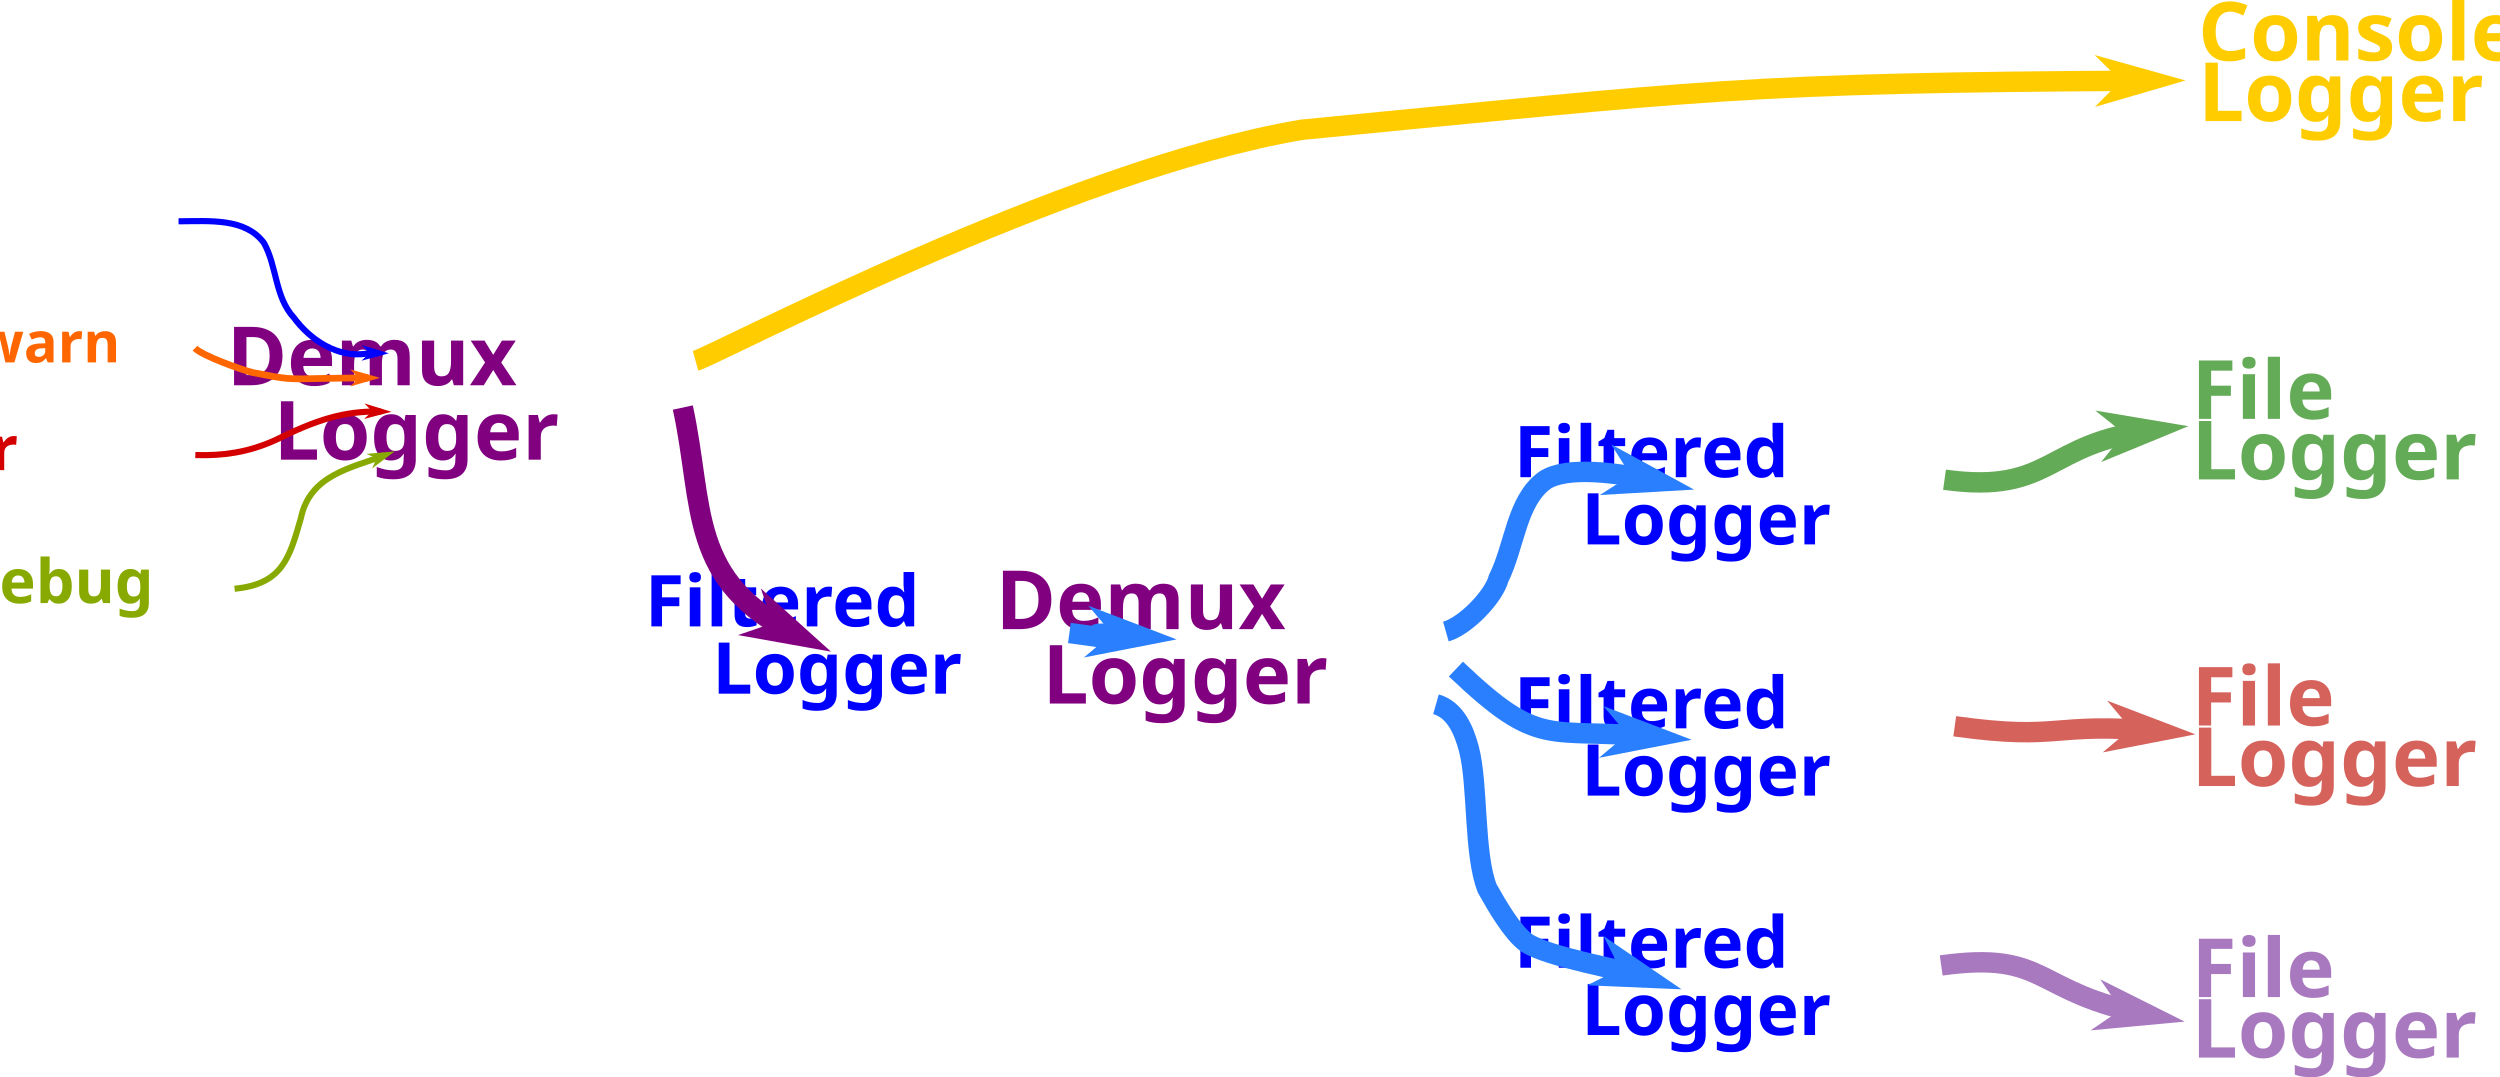
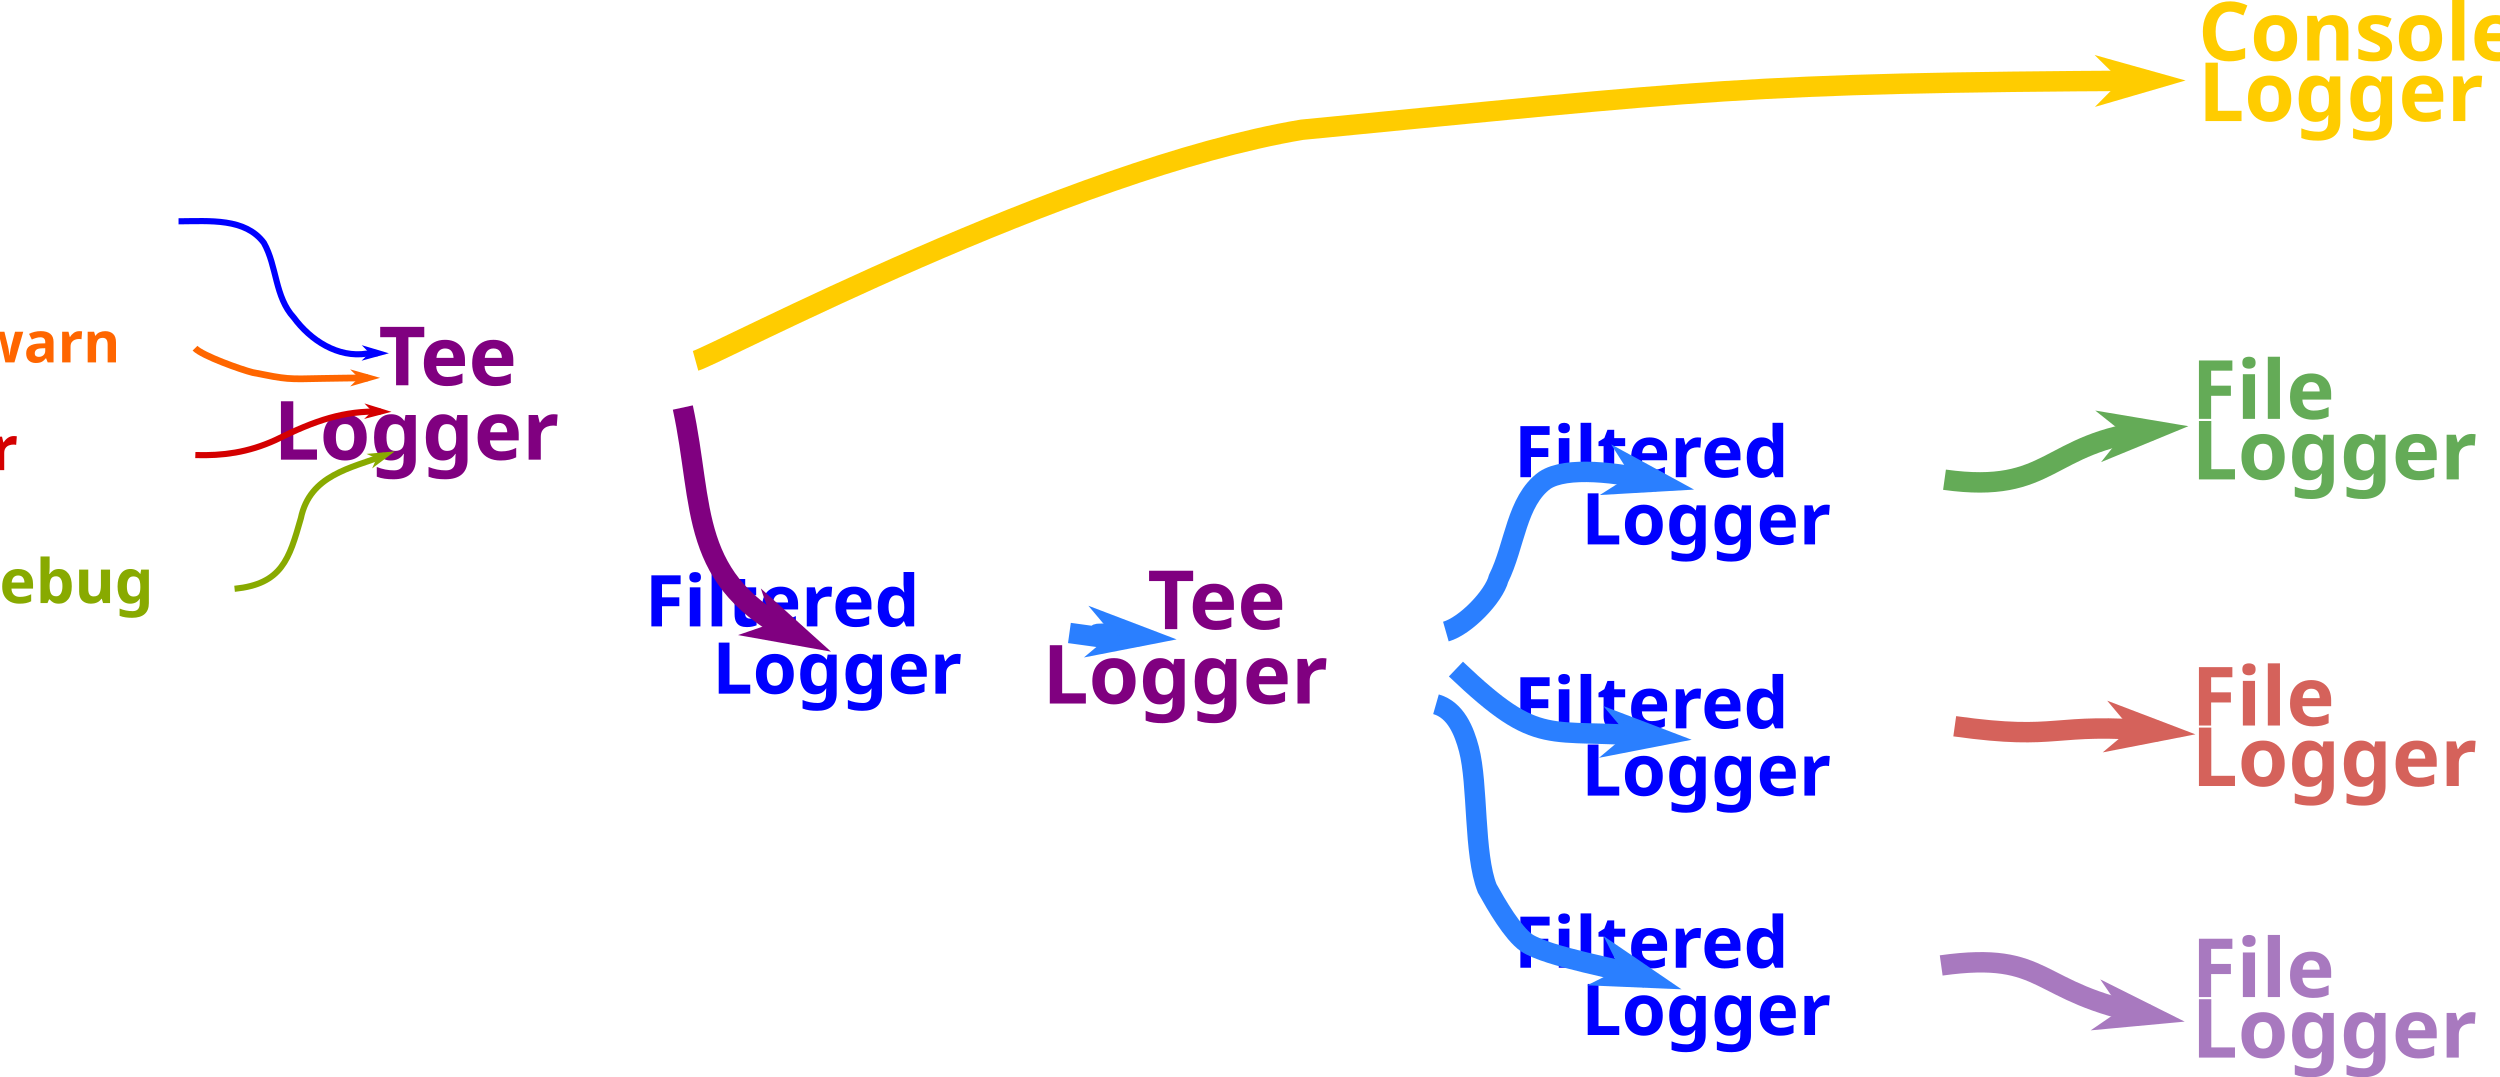
<svg xmlns="http://www.w3.org/2000/svg" width="345.154mm" height="148.666mm" viewBox="0 0 1222.987 526.769" id="svg2" version="1.1">
  <defs id="defs4">
    <marker style="overflow:visible;" id="marker7459" refX="0.0" refY="0.0" orient="auto">
      <path transform="scale(0.4) rotate(180) translate(10,0)" style="fill-rule:evenodd;stroke:#d40000;stroke-width:1pt;stroke-opacity:1;fill:#d40000;fill-opacity:1" d="M 0.0,0.0 L 5.0,-5.0 L -12.5,0.0 L 5.0,5.0 L 0.0,0.0 z " id="path7461" />
    </marker>
    <marker style="overflow:visible" id="Scissors" refX="0.0" refY="0.0" orient="auto">
      <path style="fill:#ff0000;stroke:#d40000;stroke-opacity:1;fill-opacity:0" d="M 9.09,-3.606 C 8.12,-4.777 6.37,-4.736 5.062,-4.233 L -3.15,-1.155 C -5.538,-2.462 -7.898,-2.087 -7.898,-2.724 C -7.898,-3.221 -7.442,-3.112 -7.51,-4.407 C -7.576,-5.65 -8.874,-6.57 -10.1,-6.488 C -11.328,-6.496 -12.6,-5.555 -12.611,-4.258 C -12.702,-2.952 -11.604,-1.739 -10.304,-1.653 C -8.782,-1.427 -6.086,-2.349 -4.821,-0.082 C -5.763,1.656 -7.435,1.661 -8.947,1.574 C -10.201,1.501 -11.709,1.861 -12.307,3.095 C -12.886,4.277 -12.318,5.959 -10.99,6.321 C -9.65,6.813 -7.81,6.191 -7.491,4.65 C -7.245,3.462 -8.086,2.904 -7.764,2.473 C -7.52,2.148 -5.973,2.336 -3.216,1.098 L 5.676,4.233 C 6.8,4.547 8.173,4.536 9.168,3.431 L -0.052,-0.054 L 9.09,-3.606 z M -9.218,-5.507 C -7.923,-4.784 -8.029,-2.823 -9.374,-2.443 C -10.591,-2.02 -12.145,-3.202 -11.758,-4.521 C -11.53,-5.603 -10.104,-6.001 -9.218,-5.507 z M -9.162,2.511 C -7.811,3.01 -8.04,5.295 -9.414,5.602 C -10.325,5.919 -11.627,5.464 -11.72,4.39 C -11.897,3.085 -10.363,1.906 -9.162,2.511 z " id="schere" />
    </marker>
    <marker style="overflow:visible" id="Torso" refX="0.0" refY="0.0" orient="auto">
      <g style="stroke:#d40000;stroke-opacity:1;fill:#000000;fill-opacity:0" transform="scale(0.7)" id="g4595">
        <path style="fill:#000000;fill-opacity:0;fill-rule:evenodd;stroke:#d40000;stroke-width:1.25;stroke-opacity:1" d="M -4.779,-3.24 C -2.429,-2.874 0.521,-1.302 0.258,0.388 C -0.005,2.078 -2.213,2.618 -4.563,2.252 C -6.913,1.886 -8.521,0.752 -8.258,-0.938 C -7.995,-2.628 -7.13,-3.605 -4.779,-3.24 z " id="path4597" />
        <path style="fill:#000000;fill-opacity:0;fill-rule:evenodd;stroke:#d40000;stroke-width:1pt;stroke-opacity:1" d="M 4.46,0.089 C -2.556,-4.378 5.225,-3.906 -0.848,-8.72" id="path4599" />
        <path style="fill:#000000;fill-opacity:0;fill-rule:evenodd;stroke:#d40000;stroke-width:1pt;stroke-opacity:1" d="M 4.93,0.058 C -1.387,1.749 1.803,5.478 -4.945,7.546" id="path4601" />
        <rect style="fill-rule:evenodd;stroke-width:1pt;stroke:#d40000;stroke-opacity:1;fill:#000000;fill-opacity:0" width="2.637" height="2.761" x="-10.392" y="-1.741" transform="matrix(0.527536,-0.849533,0.887668,0.460484,0,0)" id="rect4603" />
        <rect style="fill-rule:evenodd;stroke-width:1pt;stroke:#d40000;stroke-opacity:1;fill:#000000;fill-opacity:0" width="2.733" height="2.861" x="4.959" y="-7.963" transform="matrix(0.671205,-0.741272,0.790802,0.612072,0,0)" id="rect4605" />
        <path style="fill:#000000;fill-opacity:0;fill-rule:evenodd;stroke:#d40000;stroke-width:1pt;stroke-opacity:1" d="M 16.78 -28.685 A 0.607 0.607 0 1 0 15.565,-28.685 A 0.607 0.607 0 1 0 16.78 -28.685 z" transform="matrix(0,-1.109517,1.109517,0,25.96648,19.71619)" id="path4607" />
        <path style="fill:#000000;fill-opacity:0;fill-rule:evenodd;stroke:#d40000;stroke-width:1pt;stroke-opacity:1" d="M 16.78 -28.685 A 0.607 0.607 0 1 0 15.565,-28.685 A 0.607 0.607 0 1 0 16.78 -28.685 z" transform="matrix(0,-1.109517,1.109517,0,26.8245,16.99126)" id="path4609" />
      </g>
    </marker>
    <marker style="overflow:visible;" id="marker5121" refX="0.0" refY="0.0" orient="auto">
      <path transform="scale(0.4) rotate(180) translate(10,0)" style="fill-rule:evenodd;stroke:#d40000;stroke-width:1pt;stroke-opacity:1;fill:#000000;fill-opacity:0" d="M 0.0,0.0 L 5.0,-5.0 L -12.5,0.0 L 5.0,5.0 L 0.0,0.0 z " id="path5123" />
    </marker>
    <marker style="overflow:visible" id="SquareL" refX="0.0" refY="0.0" orient="auto">
      <path transform="scale(0.8)" style="fill-rule:evenodd;stroke:#d40000;stroke-width:1pt;stroke-opacity:1;fill:#d40000;fill-opacity:1" d="M -5.0,-5.0 L -5.0,5.0 L 5.0,5.0 L 5.0,-5.0 L -5.0,-5.0 z " id="path4453" />
    </marker>
    <marker style="overflow:visible;" id="marker4792" refX="0.0" refY="0.0" orient="auto">
      <path transform="scale(0.2) rotate(180) translate(6,0)" style="fill-rule:evenodd;stroke:#d40000;stroke-width:1pt;stroke-opacity:1;fill:#d40000;fill-opacity:1" d="M 0.0,0.0 L 5.0,-5.0 L -12.5,0.0 L 5.0,5.0 L 0.0,0.0 z " id="path4398" />
    </marker>
    <marker style="overflow:visible;" id="marker4639" refX="0.0" refY="0.0" orient="auto">
      <path transform="scale(0.4) rotate(180) translate(10,0)" style="fill-rule:evenodd;stroke:#d40000;stroke-width:1pt;stroke-opacity:1;fill:#ff0000;fill-opacity:0" d="M 0.0,0.0 L 5.0,-5.0 L -12.5,0.0 L 5.0,5.0 L 0.0,0.0 z " id="path4392" />
    </marker>
    <marker style="overflow:visible" id="marker6732" refX="0" refY="0" orient="auto">
      <path transform="matrix(-0.2,0,0,-0.2,-1.2,0)" style="fill:#800080;fill-opacity:1;fill-rule:evenodd;stroke:#800080;stroke-width:1pt;stroke-opacity:1" d="M 0,0 5,-5 -12.5,0 5,5 0,0 Z" id="path6734" />
    </marker>
    <marker style="overflow:visible" id="marker6238" refX="0" refY="0" orient="auto">
      <path transform="matrix(-0.2,0,0,-0.2,-1.2,0)" style="fill:#88aa00;fill-opacity:1;fill-rule:evenodd;stroke:#88aa00;stroke-width:1pt;stroke-opacity:1" d="M 0,0 5,-5 -12.5,0 5,5 0,0 Z" id="path6240" />
    </marker>
    <marker style="overflow:visible" id="marker5592" refX="0" refY="0" orient="auto">
      <path transform="matrix(-0.2,0,0,-0.2,-1.2,0)" style="fill:#000000;fill-opacity:1;fill-rule:evenodd;stroke:#000000;stroke-width:1pt;stroke-opacity:1" d="M 0,0 5,-5 -12.5,0 5,5 0,0 Z" id="path5594" />
    </marker>
    <marker orient="auto" refY="0" refX="0" id="marker5546" style="overflow:visible">
      <path id="path5548" d="M 0,0 5,-5 -12.5,0 5,5 0,0 Z" style="fill:#000000;fill-opacity:0;fill-rule:evenodd;stroke:#d40000;stroke-width:1pt;stroke-opacity:1" transform="matrix(-0.2,0,0,-0.2,-1.2,0)" />
    </marker>
    <marker style="overflow:visible" id="marker5017" refX="0" refY="0" orient="auto">
      <path transform="matrix(-0.2,0,0,-0.2,-1.2,0)" style="fill:#ff6600;fill-opacity:1;fill-rule:evenodd;stroke:#ff6600;stroke-width:1pt;stroke-opacity:1" d="M 0,0 5,-5 -12.5,0 5,5 0,0 Z" id="path5019" />
    </marker>
    <marker orient="auto" refY="0" refX="0" id="Arrow1Mend" style="overflow:visible">
      <path id="path4452" d="M 0,0 5,-5 -12.5,0 5,5 0,0 Z" style="fill:#ff6600;fill-opacity:1;fill-rule:evenodd;stroke:#ff6600;stroke-width:1pt;stroke-opacity:1" transform="matrix(-0.4,0,0,-0.4,-4,0)" />
    </marker>
    <marker orient="auto" refY="0" refX="0" id="Arrow1Send" style="overflow:visible">
      <path id="path4458" d="M 0,0 5,-5 -12.5,0 5,5 0,0 Z" style="fill:#0000ff;fill-opacity:1;fill-rule:evenodd;stroke:#0000ff;stroke-width:1pt;stroke-opacity:1" transform="matrix(-0.2,0,0,-0.2,-1.2,0)" />
    </marker>
    <marker style="overflow:visible" id="marker6732-9" refX="0" refY="0" orient="auto">
      <path transform="matrix(-0.2,0,0,-0.2,-1.2,0)" style="fill:#000000;fill-opacity:1;fill-rule:evenodd;stroke:#000000;stroke-width:1pt;stroke-opacity:1" d="M 0,0 5,-5 -12.5,0 5,5 0,0 Z" id="path6734-3" />
    </marker>
    <marker style="overflow:visible" id="marker6732-9-0" refX="0" refY="0" orient="auto">
      <path transform="matrix(-0.2,0,0,-0.2,-1.2,0)" style="fill:#000000;fill-opacity:1;fill-rule:evenodd;stroke:#000000;stroke-width:1pt;stroke-opacity:1" d="M 0,0 5,-5 -12.5,0 5,5 0,0 Z" id="path6734-3-4" />
    </marker>
    <marker style="overflow:visible" id="marker6732-0" refX="0" refY="0" orient="auto">
      <path transform="matrix(-0.2,0,0,-0.2,-1.2,0)" style="fill:#000000;fill-opacity:1;fill-rule:evenodd;stroke:#000000;stroke-width:1pt;stroke-opacity:1" d="M 0,0 5,-5 -12.5,0 5,5 0,0 Z" id="path6734-9" />
    </marker>
    <marker style="overflow:visible" id="marker6732-8" refX="0" refY="0" orient="auto">
      <path transform="matrix(-0.2,0,0,-0.2,-1.2,0)" style="fill:#2a7fff;fill-opacity:1;fill-rule:evenodd;stroke:#2a7fff;stroke-width:1pt;stroke-opacity:1" d="M 0,0 5,-5 -12.5,0 5,5 0,0 Z" id="path6734-4" />
    </marker>
    <marker style="overflow:visible" id="marker6732-8-8" refX="0" refY="0" orient="auto">
      <path transform="matrix(-0.2,0,0,-0.2,-1.2,0)" style="fill:#000000;fill-opacity:1;fill-rule:evenodd;stroke:#000000;stroke-width:1pt;stroke-opacity:1" d="M 0,0 5,-5 -12.5,0 5,5 0,0 Z" id="path6734-4-5" />
    </marker>
    <marker style="overflow:visible" id="marker6732-8-8-7" refX="0" refY="0" orient="auto">
      <path transform="matrix(-0.2,0,0,-0.2,-1.2,0)" style="fill:#000000;fill-opacity:1;fill-rule:evenodd;stroke:#000000;stroke-width:1pt;stroke-opacity:1" d="M 0,0 5,-5 -12.5,0 5,5 0,0 Z" id="path6734-4-5-4" />
    </marker>
    <marker style="overflow:visible" id="marker6732-5" refX="0" refY="0" orient="auto">
      <path transform="matrix(-0.2,0,0,-0.2,-1.2,0)" style="fill:#2a7fff;fill-opacity:1;fill-rule:evenodd;stroke:#2a7fff;stroke-width:1pt;stroke-opacity:1" d="M 0,0 5,-5 -12.5,0 5,5 0,0 Z" id="path6734-6" />
    </marker>
    <marker style="overflow:visible" id="marker6732-5-4" refX="0" refY="0" orient="auto">
      <path transform="matrix(-0.2,0,0,-0.2,-1.2,0)" style="fill:#ffcc00;fill-opacity:1;fill-rule:evenodd;stroke:#ffcc00;stroke-width:1pt;stroke-opacity:1" d="M 0,0 5,-5 -12.5,0 5,5 0,0 Z" id="path6734-6-8" />
    </marker>
    <marker style="overflow:visible" id="marker6732-5-4-0" refX="0" refY="0" orient="auto">
      <path transform="matrix(-0.2,0,0,-0.2,-1.2,0)" style="fill:#000000;fill-opacity:1;fill-rule:evenodd;stroke:#000000;stroke-width:1pt;stroke-opacity:1" d="M 0,0 5,-5 -12.5,0 5,5 0,0 Z" id="path6734-6-8-9" />
    </marker>
    <marker style="overflow:visible" id="marker6732-5-4-5" refX="0" refY="0" orient="auto">
      <path transform="matrix(-0.2,0,0,-0.2,-1.2,0)" style="fill:#2a7fff;fill-opacity:1;fill-rule:evenodd;stroke:#2a7fff;stroke-width:1pt;stroke-opacity:1" d="M 0,0 5,-5 -12.5,0 5,5 0,0 Z" id="path6734-6-8-5" />
    </marker>
    <marker style="overflow:visible" id="marker6732-5-4-5-0" refX="0" refY="0" orient="auto">
      <path transform="matrix(-0.2,0,0,-0.2,-1.2,0)" style="fill:#d5625b;fill-opacity:1;fill-rule:evenodd;stroke:#d5625b;stroke-width:1pt;stroke-opacity:1" d="M 0,0 5,-5 -12.5,0 5,5 0,0 Z" id="path6734-6-8-5-6" />
    </marker>
    <marker style="overflow:visible" id="marker6732-5-4-5-0-2" refX="0" refY="0" orient="auto">
      <path transform="matrix(-0.2,0,0,-0.2,-1.2,0)" style="fill:#000000;fill-opacity:1;fill-rule:evenodd;stroke:#000000;stroke-width:1pt;stroke-opacity:1" d="M 0,0 5,-5 -12.5,0 5,5 0,0 Z" id="path6734-6-8-5-6-6" />
    </marker>
    <marker style="overflow:visible" id="marker6732-5-4-5-0-1" refX="0" refY="0" orient="auto">
      <path transform="matrix(-0.2,0,0,-0.2,-1.2,0)" style="fill:#64ab57;fill-opacity:1;fill-rule:evenodd;stroke:#64ab57;stroke-width:1pt;stroke-opacity:1" d="M 0,0 5,-5 -12.5,0 5,5 0,0 Z" id="path6734-6-8-5-6-60" />
    </marker>
    <marker style="overflow:visible" id="marker6732-5-4-5-0-1-6" refX="0" refY="0" orient="auto">
      <path transform="matrix(-0.2,0,0,-0.2,-1.2,0)" style="fill:#a879bf;fill-opacity:1;fill-rule:evenodd;stroke:#a879bf;stroke-width:1pt;stroke-opacity:1" d="M 0,0 5,-5 -12.5,0 5,5 0,0 Z" id="path6734-6-8-5-6-60-6" />
    </marker>
    <marker style="overflow:visible" id="marker6732-5-4-5-0-4" refX="0" refY="0" orient="auto">
      <path transform="matrix(-0.2,0,0,-0.2,-1.2,0)" style="fill:#2a7fff;fill-opacity:1;fill-rule:evenodd;stroke:#2a7fff;stroke-width:1pt;stroke-opacity:1" d="M 0,0 5,-5 -12.5,0 5,5 0,0 Z" id="path6734-6-8-5-6-8" />
    </marker>
    <marker style="overflow:visible" id="marker6238-7" refX="0" refY="0" orient="auto">
      <path transform="matrix(-0.2,0,0,-0.2,-1.2,0)" style="fill:#88aa00;fill-opacity:1;fill-rule:evenodd;stroke:#88aa00;stroke-width:1pt;stroke-opacity:1" d="M 0,0 5,-5 -12.5,0 5,5 0,0 Z" id="path6240-0" />
    </marker>
    <marker style="overflow:visible" id="marker6238-6" refX="0" refY="0" orient="auto">
      <path transform="matrix(-0.2,0,0,-0.2,-1.2,0)" style="fill:#88aa00;fill-opacity:1;fill-rule:evenodd;stroke:#88aa00;stroke-width:1pt;stroke-opacity:1" d="M 0,0 5,-5 -12.5,0 5,5 0,0 Z" id="path6240-02" />
    </marker>
  </defs>
  <g id="layer1" transform="translate(-52.93655,-418.4671)">
    <text xml:space="preserve" style="font-style:normal;font-variant:normal;font-weight:600;font-stretch:normal;font-size:27.5px;line-height:178%;font-family:'Segoe UI';-inkscape-font-specification:'Segoe UI, Semi-Bold';text-align:end;letter-spacing:0px;word-spacing:0px;writing-mode:lr-tb;text-anchor:end;fill:#d40000;fill-opacity:1;stroke:none;stroke-width:1px;stroke-linecap:butt;stroke-linejoin:miter;stroke-opacity:1" x="147.61" y="648.465" id="text4152">
      <tspan id="tspan4154" x="147.61" y="648.465">@<tspan style="font-size:30px" id="tspan4368">error</tspan>
      </tspan>
    </text>
    <text xml:space="preserve" style="font-style:normal;font-variant:normal;font-weight:600;font-stretch:normal;font-size:27.5px;line-height:178%;font-family:'Segoe UI';-inkscape-font-specification:'Segoe UI, Semi-Bold';text-align:end;letter-spacing:0px;word-spacing:0px;writing-mode:lr-tb;text-anchor:end;fill:#000000;fill-opacity:1;stroke:none;stroke-width:1px;stroke-linecap:butt;stroke-linejoin:miter;stroke-opacity:1" x="134.016" y="535.219" id="text4156">
      <tspan id="tspan4158" x="134.016" y="535.219" style="fill:#0000ff">@<tspan style="font-size:30px" id="tspan4372">info</tspan>
      </tspan>
    </text>
    <text xml:space="preserve" style="font-style:normal;font-variant:normal;font-weight:600;font-stretch:normal;font-size:30px;line-height:178%;font-family:'Segoe UI';-inkscape-font-specification:'Segoe UI, Semi-Bold';text-align:end;letter-spacing:0px;word-spacing:0px;writing-mode:lr-tb;text-anchor:end;fill:#88aa00;fill-opacity:1;stroke:none;stroke-width:1px;stroke-linecap:butt;stroke-linejoin:miter;stroke-opacity:1" x="167.092" y="713.494" id="text4160">
      <tspan id="tspan4162" x="167.092" y="713.494">@debug</tspan>
    </text>
    <text xml:space="preserve" style="font-style:normal;font-variant:normal;font-weight:600;font-stretch:normal;font-size:40px;line-height:91%;font-family:'Segoe UI';-inkscape-font-specification:'Segoe UI, Semi-Bold';text-align:end;letter-spacing:0px;word-spacing:0px;writing-mode:lr-tb;text-anchor:end;fill:#000000;fill-opacity:1;stroke:none;stroke-width:1px;stroke-linecap:butt;stroke-linejoin:miter;stroke-opacity:1" x="378.571" y="606.934" id="text4164">
-       <tspan x="378.571" y="606.934" style="font-weight:bold;line-height:91%;fill:#800080" id="tspan4208">Demux</tspan>
+       <tspan x="378.571" y="606.934" style="font-weight:bold;line-height:91%;fill:#800080" id="tspan4208">Tee</tspan>
      <tspan x="378.571" y="643.334" style="font-weight:bold;line-height:91%;fill:#800080" id="tspan4212">Logger</tspan>
    </text>
    <text xml:space="preserve" style="font-style:normal;font-variant:normal;font-weight:600;font-stretch:normal;font-size:40px;line-height:94%;font-family:'Segoe UI';-inkscape-font-specification:'Segoe UI, Semi-Bold';text-align:end;letter-spacing:0px;word-spacing:0px;writing-mode:lr-tb;text-anchor:end;fill:#000000;fill-opacity:1;stroke:none;stroke-width:1px;stroke-linecap:butt;stroke-linejoin:miter;stroke-opacity:1" x="575.698" y="724.894" id="text4164-2">
      <tspan id="tspan4166-8" x="575.698" y="724.894" style="font-weight:bold;font-size:35px;line-height:94%;fill:#0000ff">Filtered</tspan>
      <tspan x="575.698" y="757.794" style="font-weight:bold;font-size:35px;line-height:94%;fill:#0000ff" id="tspan4214">Logger</tspan>
    </text>
    <text xml:space="preserve" style="font-style:normal;font-variant:normal;font-weight:600;font-stretch:normal;font-size:40px;line-height:74%;font-family:'Segoe UI';-inkscape-font-specification:'Segoe UI, Semi-Bold';text-align:start;letter-spacing:0px;word-spacing:0px;writing-mode:lr-tb;text-anchor:start;fill:#ffcc00;fill-opacity:1;stroke:none;stroke-width:1px;stroke-linecap:butt;stroke-linejoin:miter;stroke-opacity:1" x="1128.248" y="448.077" id="text4216">
      <tspan id="tspan4218" x="1128.248" y="448.077" style="font-weight:bold;line-height:74%;text-align:start;text-anchor:start;fill:#ffcc00">Console</tspan>
      <tspan x="1128.248" y="477.677" style="font-weight:bold;line-height:74%;text-align:start;text-anchor:start;fill:#ffcc00" id="tspan4220">Logger </tspan>
    </text>
    <text xml:space="preserve" style="font-style:normal;font-variant:normal;font-weight:600;font-stretch:normal;font-size:40px;line-height:91%;font-family:'Segoe UI';-inkscape-font-specification:'Segoe UI, Semi-Bold';text-align:end;letter-spacing:0px;word-spacing:0px;writing-mode:lr-tb;text-anchor:end;fill:#000000;fill-opacity:1;stroke:none;stroke-width:1px;stroke-linecap:butt;stroke-linejoin:miter;stroke-opacity:1" x="754.701" y="726.245" id="text4164-3">
-       <tspan x="754.701" y="726.245" style="font-weight:bold;line-height:91%;fill:#800080" id="tspan4208-7">Demux</tspan>
+       <tspan x="754.701" y="726.245" style="font-weight:bold;line-height:91%;fill:#800080" id="tspan4208-7">Tee</tspan>
      <tspan x="754.701" y="762.645" style="font-weight:bold;line-height:91%;fill:#800080" id="tspan4212-4">Logger</tspan>
    </text>
    <text xml:space="preserve" style="font-style:normal;font-variant:normal;font-weight:600;font-stretch:normal;font-size:40px;line-height:94%;font-family:'Segoe UI';-inkscape-font-specification:'Segoe UI, Semi-Bold';text-align:end;letter-spacing:0px;word-spacing:0px;writing-mode:lr-tb;text-anchor:end;fill:#000000;fill-opacity:1;stroke:none;stroke-width:1px;stroke-linecap:butt;stroke-linejoin:miter;stroke-opacity:1" x="1000.807" y="891.888" id="text4164-2-9">
      <tspan id="tspan4166-8-8" x="1000.807" y="891.888" style="font-weight:bold;font-size:35px;line-height:94%;fill:#0000ff">Filtered</tspan>
      <tspan x="1000.807" y="924.788" style="font-weight:bold;font-size:35px;line-height:94%;fill:#0000ff" id="tspan4214-3">Logger</tspan>
    </text>
    <text xml:space="preserve" style="font-style:normal;font-variant:normal;font-weight:600;font-stretch:normal;font-size:40px;line-height:94%;font-family:'Segoe UI';-inkscape-font-specification:'Segoe UI, Semi-Bold';text-align:end;letter-spacing:0px;word-spacing:0px;writing-mode:lr-tb;text-anchor:end;fill:#000000;fill-opacity:1;stroke:none;stroke-width:1px;stroke-linecap:butt;stroke-linejoin:miter;stroke-opacity:1" x="1000.807" y="774.756" id="text4164-2-9-1">
      <tspan id="tspan4166-8-8-8" x="1000.807" y="774.756" style="font-weight:bold;font-size:35px;line-height:94%;fill:#0000ff">Filtered</tspan>
      <tspan x="1000.807" y="807.656" style="font-weight:bold;font-size:35px;line-height:94%;fill:#0000ff" id="tspan4214-3-3">Logger</tspan>
    </text>
    <text xml:space="preserve" style="font-style:normal;font-variant:normal;font-weight:600;font-stretch:normal;font-size:40px;line-height:94%;font-family:'Segoe UI';-inkscape-font-specification:'Segoe UI, Semi-Bold';text-align:end;letter-spacing:0px;word-spacing:0px;writing-mode:lr-tb;text-anchor:end;fill:#000000;fill-opacity:1;stroke:none;stroke-width:1px;stroke-linecap:butt;stroke-linejoin:miter;stroke-opacity:1" x="1000.807" y="651.899" id="text4164-2-9-1-8">
      <tspan id="tspan4166-8-8-8-5" x="1000.807" y="651.899" style="font-weight:bold;font-size:35px;line-height:94%;fill:#0000ff">Filtered</tspan>
      <tspan x="1000.807" y="684.799" style="font-weight:bold;font-size:35px;line-height:94%;fill:#0000ff" id="tspan4214-3-3-3">Logger</tspan>
    </text>
    <text xml:space="preserve" style="font-style:normal;font-variant:normal;font-weight:600;font-stretch:normal;font-size:40px;line-height:74%;font-family:'Segoe UI';-inkscape-font-specification:'Segoe UI, Semi-Bold';text-align:start;letter-spacing:0px;word-spacing:0px;writing-mode:lr-tb;text-anchor:start;fill:#64ab57;fill-opacity:1;stroke:none;stroke-width:1px;stroke-linecap:butt;stroke-linejoin:miter;stroke-opacity:1" x="1125.045" y="623.384" id="text4216-2">
      <tspan id="tspan4218-0" x="1125.045" y="623.384" style="font-weight:bold;line-height:74%;text-align:start;text-anchor:start;fill:#64ab57;fill-opacity:1">File</tspan>
      <tspan x="1125.045" y="652.984" style="font-weight:bold;line-height:74%;text-align:start;text-anchor:start;fill:#64ab57;fill-opacity:1" id="tspan4220-9">Logger </tspan>
    </text>
    <text xml:space="preserve" style="font-style:normal;font-variant:normal;font-weight:600;font-stretch:normal;font-size:40px;line-height:74%;font-family:'Segoe UI';-inkscape-font-specification:'Segoe UI, Semi-Bold';text-align:start;letter-spacing:0px;word-spacing:0px;writing-mode:lr-tb;text-anchor:start;fill:#d5625b;fill-opacity:1;stroke:none;stroke-width:1px;stroke-linecap:butt;stroke-linejoin:miter;stroke-opacity:1" x="1125.045" y="773.384" id="text4216-2-3">
      <tspan id="tspan4218-0-8" x="1125.045" y="773.384" style="font-weight:bold;line-height:74%;text-align:start;text-anchor:start;fill:#d5625b;fill-opacity:1">File</tspan>
      <tspan x="1125.045" y="802.984" style="font-weight:bold;line-height:74%;text-align:start;text-anchor:start;fill:#d5625b;fill-opacity:1" id="tspan4220-9-1">Logger </tspan>
    </text>
    <text xml:space="preserve" style="font-style:normal;font-variant:normal;font-weight:600;font-stretch:normal;font-size:40px;line-height:74%;font-family:'Segoe UI';-inkscape-font-specification:'Segoe UI, Semi-Bold';text-align:start;letter-spacing:0px;word-spacing:0px;writing-mode:lr-tb;text-anchor:start;fill:#a879bf;fill-opacity:1;stroke:none;stroke-width:1px;stroke-linecap:butt;stroke-linejoin:miter;stroke-opacity:1" x="1125.045" y="906.241" id="text4216-2-3-5">
      <tspan id="tspan4218-0-8-4" x="1125.045" y="906.241" style="font-weight:bold;line-height:74%;text-align:start;text-anchor:start;fill:#a879bf;fill-opacity:1">File</tspan>
      <tspan x="1125.045" y="935.841" style="font-weight:bold;line-height:74%;text-align:start;text-anchor:start;fill:#a879bf;fill-opacity:1" id="tspan4220-9-1-0">Logger </tspan>
    </text>
    <path style="fill:none;fill-rule:evenodd;stroke:#0000ff;stroke-width:3;stroke-linecap:butt;stroke-linejoin:miter;stroke-miterlimit:4;stroke-dasharray:none;stroke-opacity:1;marker-end:url(#Arrow1Send)" d="m 140.277,526.728 c 15.533,-0.092 32.63,-1.667 41.749,10.543 6.489,11.559 5.306,26.419 14.65,36.575 8.143,11.057 21.508,19.828 35.754,17.607 1.795,-0.131 3.594,-0.252 5.395,-0.23" id="path4433" />
    <path style="fill:none;fill-opacity:1;fill-rule:evenodd;stroke:#ff6600;stroke-width:3.3;stroke-linecap:butt;stroke-linejoin:miter;stroke-miterlimit:4.6;stroke-dasharray:none;stroke-opacity:1;marker-end:url(#marker5017)" d="m 148.339,588.804 c 3.667,3.758 22.661,10.537 28.253,11.91 17.055,3.384 16.764,3.294 34.108,2.887 7.43,-0.095 14.858,-0.274 22.289,-0.286" id="path4893" />
    <path style="fill:none;fill-opacity:1;fill-rule:evenodd;stroke:#d40000;stroke-width:3;stroke-linecap:butt;stroke-linejoin:miter;stroke-miterlimit:4;stroke-dasharray:none;stroke-opacity:1;marker-end:url(#marker4792)" d="m 148.492,641.08 c 13.449,0.405 25.744,-1.24 39.134,-7.314 19.952,-9.906 33.7,-14.368 51.485,-13.966" id="path5538RedErrorArrow" />
    <path style="fill:none;fill-opacity:1;fill-rule:evenodd;stroke:#88aa00;stroke-width:3;stroke-linecap:butt;stroke-linejoin:miter;stroke-miterlimit:4;stroke-dasharray:none;stroke-opacity:1;marker-end:url(#marker6238)" d="m 167.687,706.508 c 23.144,-2.38 26.693,-14.376 32.43,-34.533 4.436,-21.251 24.538,-24.474 40.933,-30.768" id="path6230" />
    <path style="fill:none;fill-rule:evenodd;stroke:#800080;stroke-width:10;stroke-linecap:butt;stroke-linejoin:miter;stroke-miterlimit:4;stroke-dasharray:none;stroke-opacity:1;marker-end:url(#marker6732)" d="m 386.97,617.827 c 10.604,48.893 2.109,85.013 56.457,111.588" id="path6724" />
    <path style="fill:none;fill-rule:evenodd;stroke:#2a7fff;stroke-width:10;stroke-linecap:butt;stroke-linejoin:miter;stroke-miterlimit:4;stroke-dasharray:none;stroke-opacity:1;marker-end:url(#marker6732-8)" d="m 755.415,762.981 c 9.663,2.756 13.788,13.124 16.121,21.955 4.533,17.082 2.291,51.394 8.943,68.143 4.453,8.004 12.469,21.869 19.283,26.631 10.601,7.004 45.836,12.776 58.844,17.098" id="path6724-9" />
    <path style="fill:none;fill-opacity:0;fill-rule:evenodd;stroke:#2a7fff;stroke-width:10;stroke-linecap:butt;stroke-linejoin:miter;stroke-miterlimit:4;stroke-dasharray:none;stroke-opacity:1;marker-end:url(#marker6732-5)" d="m 760.252,727.428 c 9.663,-2.756 23.462,-17.155 25.796,-25.986 8.039,-16.293 8.701,-37.869 22.584,-48.015 10.601,-7.004 35.355,-3.908 55.619,0.638" id="path6724-93" />
    <path style="fill:none;fill-opacity:1;fill-rule:evenodd;stroke:#ffcc00;stroke-width:10;stroke-linecap:butt;stroke-linejoin:miter;stroke-miterlimit:4;stroke-dasharray:none;stroke-opacity:1;marker-end:url(#marker6732-5-4)" d="m 393.202,594.986 c 9.658,-2.668 181.809,-93.784 296.675,-113.055 197.765,-19.178 214.091,-22.949 414.383,-23.997" id="path6724-93-9" />
    <path style="fill:none;fill-rule:evenodd;stroke:#2a7fff;stroke-width:10;stroke-linecap:butt;stroke-linejoin:miter;stroke-miterlimit:4;stroke-dasharray:none;stroke-opacity:1;marker-end:url(#marker6732-5-4-5)" d="m 765.164,745.768 c 41.579,39.618 43.855,28.428 97.549,33.054" id="path6724-93-9-3" />
    <path style="fill:none;fill-opacity:1;fill-rule:evenodd;stroke:#d5625b;stroke-width:10;stroke-linecap:butt;stroke-linejoin:miter;stroke-miterlimit:4;stroke-dasharray:none;stroke-opacity:1;marker-end:url(#marker6732-5-4-5-0)" d="m 1009.182,773.747 c 52.866,7.371 46.273,-2.207 99.967,2.419" id="path6724-93-9-3-6" />
    <path style="fill:none;fill-opacity:0;fill-rule:evenodd;stroke:#64ab57;stroke-width:10;stroke-linecap:butt;stroke-linejoin:miter;stroke-miterlimit:4;stroke-dasharray:none;stroke-opacity:1;marker-end:url(#marker6732-5-4-5-0-1)" d="m 1004.175,653.138 c 52.865,7.371 49.498,-18.331 101.58,-24.186" id="path6724-93-9-3-6-0" />
    <path style="fill:none;fill-opacity:0.976;fill-rule:evenodd;stroke:#a879bf;stroke-width:10;stroke-linecap:butt;stroke-linejoin:miter;stroke-miterlimit:4;stroke-dasharray:none;stroke-opacity:1;marker-end:url(#marker6732-5-4-5-0-1-6)" d="m 1002.562,890.758 c 52.865,-7.371 44.661,13.494 101.58,24.186" id="path6724-93-9-3-6-0-2" />
    <path style="fill:none;fill-rule:evenodd;stroke:#2a7fff;stroke-width:10;stroke-linecap:butt;stroke-linejoin:miter;stroke-miterlimit:4;stroke-dasharray:none;stroke-opacity:1;marker-end:url(#marker6732-5-4-5-0-4)" d="m 576.089,728.113 c 52.866,7.371 -19.028,-3.013 34.666,1.612" id="path6724-93-9-3-6-1" />
    <text xml:space="preserve" style="font-style:normal;font-variant:normal;font-weight:600;font-stretch:normal;font-size:27.5px;line-height:178%;font-family:'Segoe UI';-inkscape-font-specification:'Segoe UI, Semi-Bold';text-align:end;letter-spacing:0px;word-spacing:0px;writing-mode:lr-tb;text-anchor:end;fill:#ff6600;fill-opacity:1;stroke:none;stroke-width:1px;stroke-linecap:butt;stroke-linejoin:miter;stroke-opacity:1" x="147.502" y="595.759" id="text4156-9">
      <tspan id="tspan4158-9" x="147.502" y="595.759" style="fill:#ff6600;fill-opacity:1">@warn</tspan>
    </text>
  </g>
</svg>
